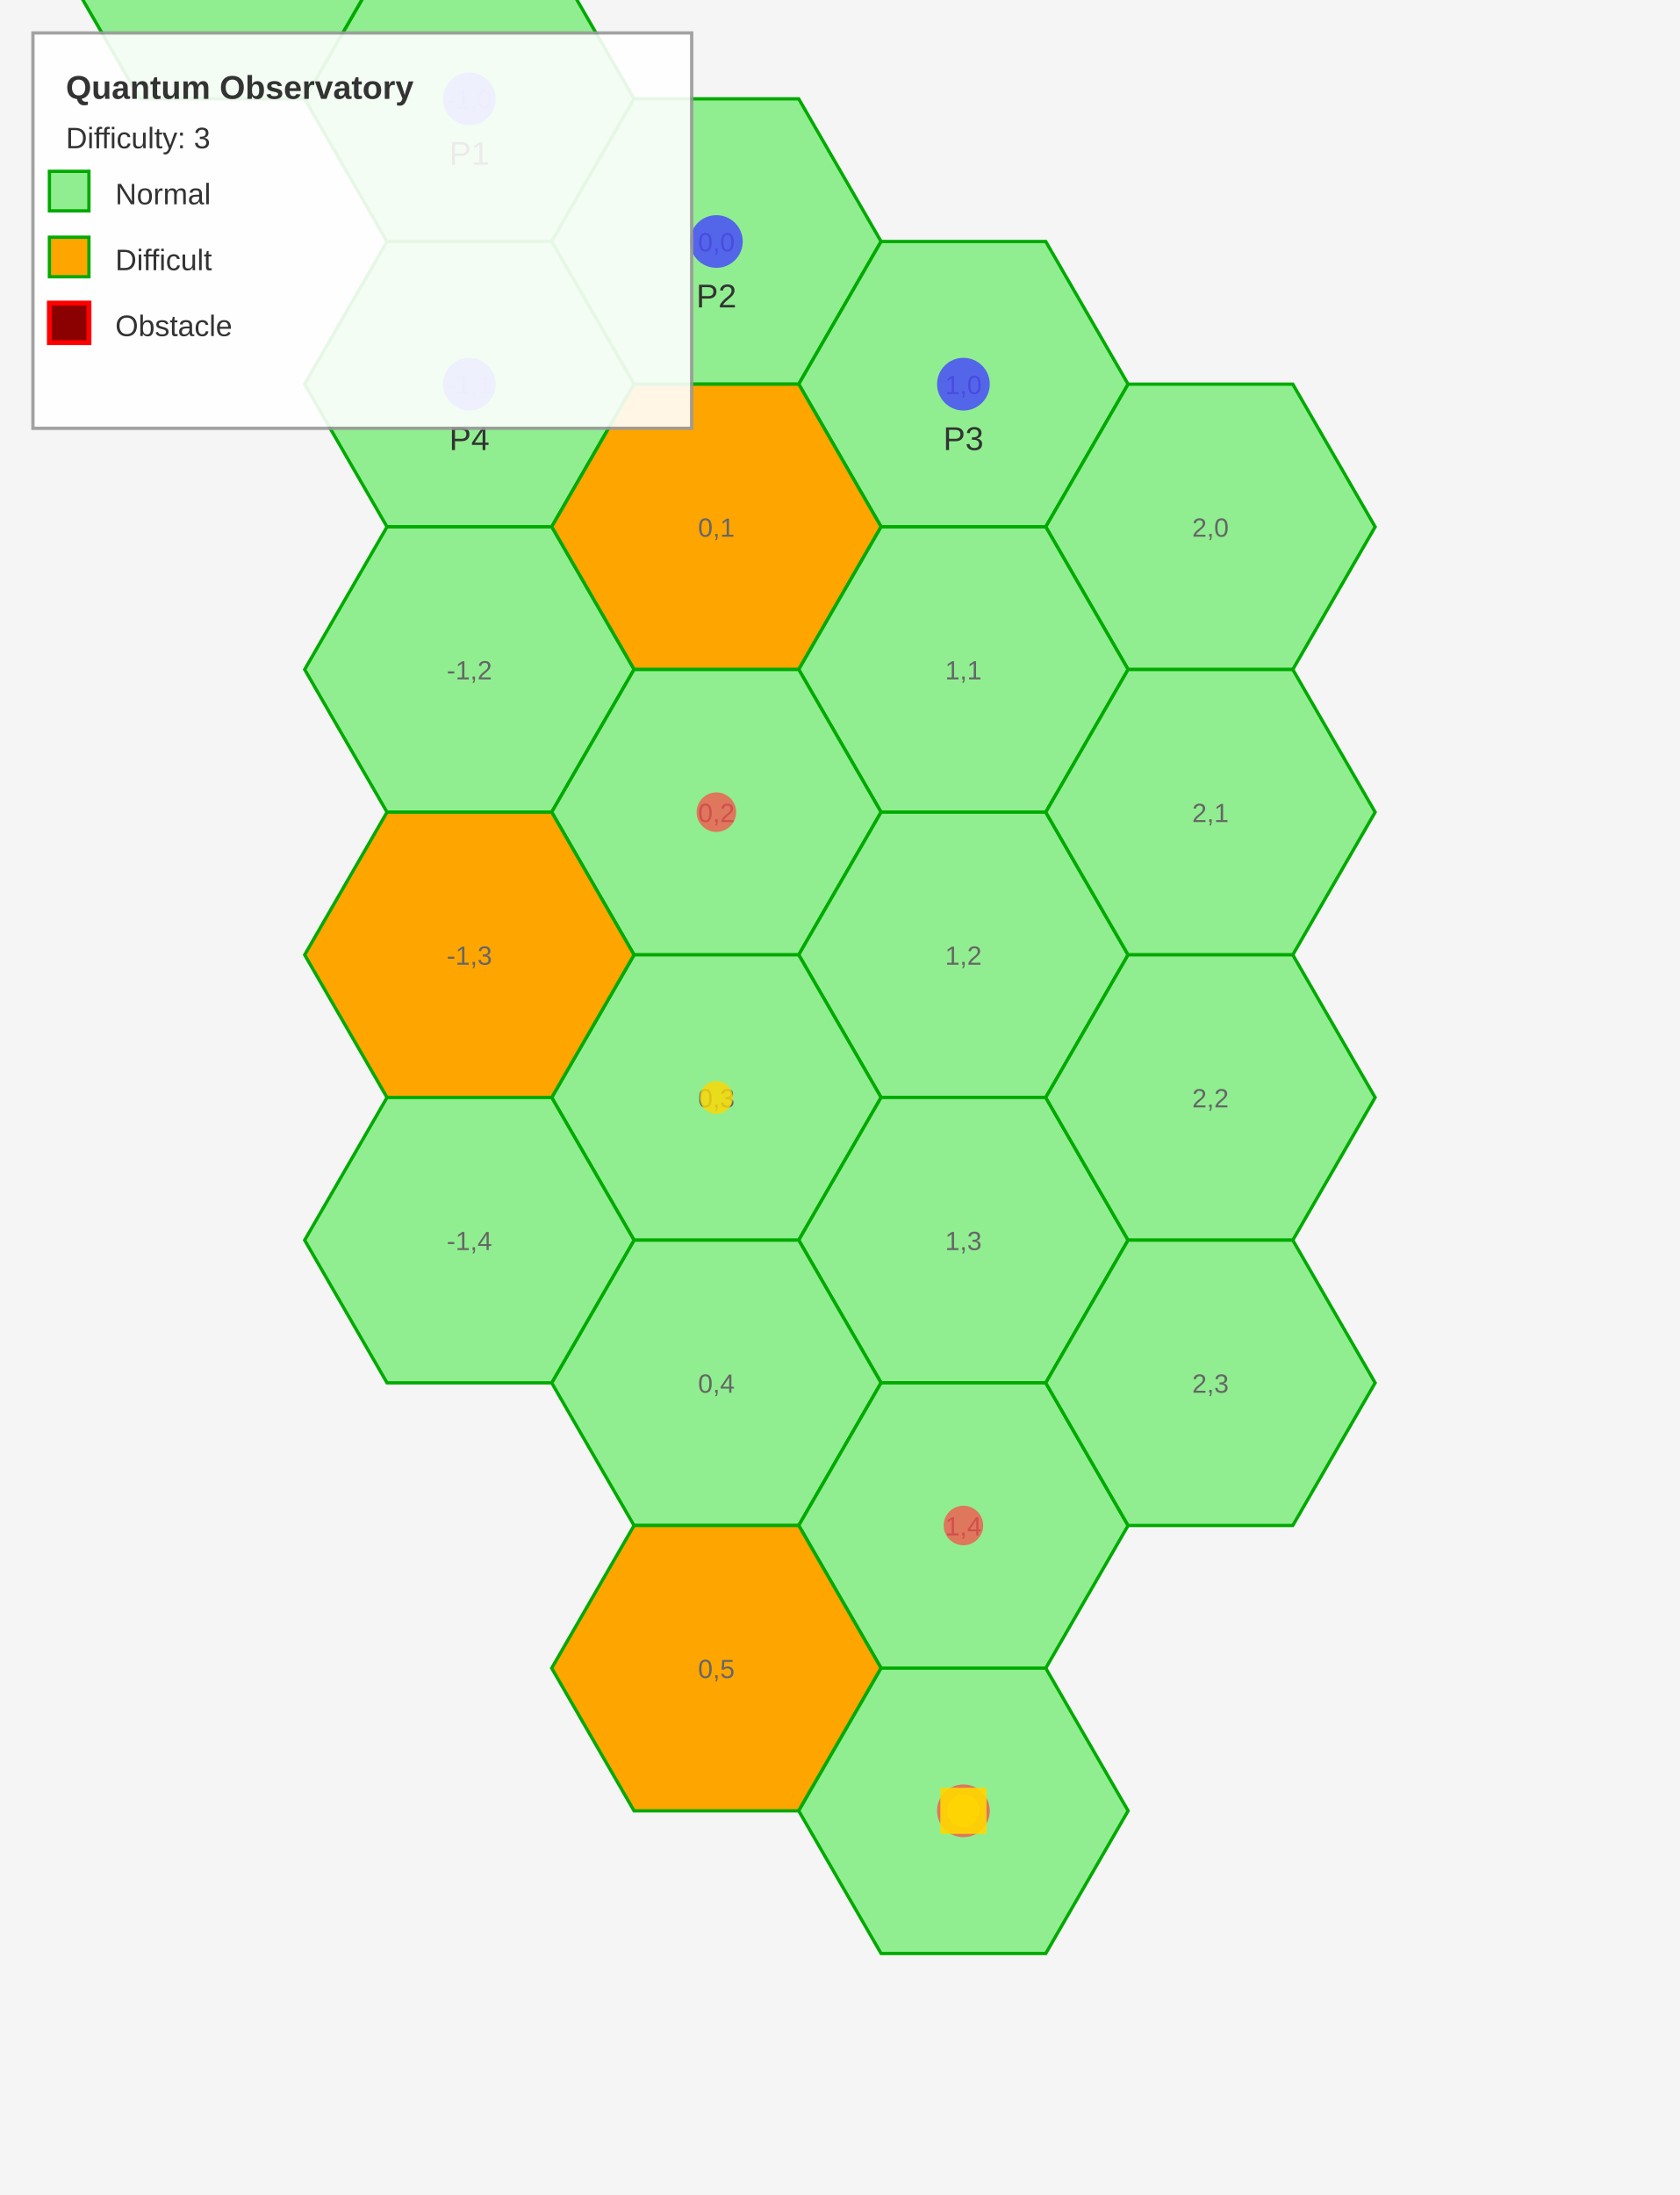
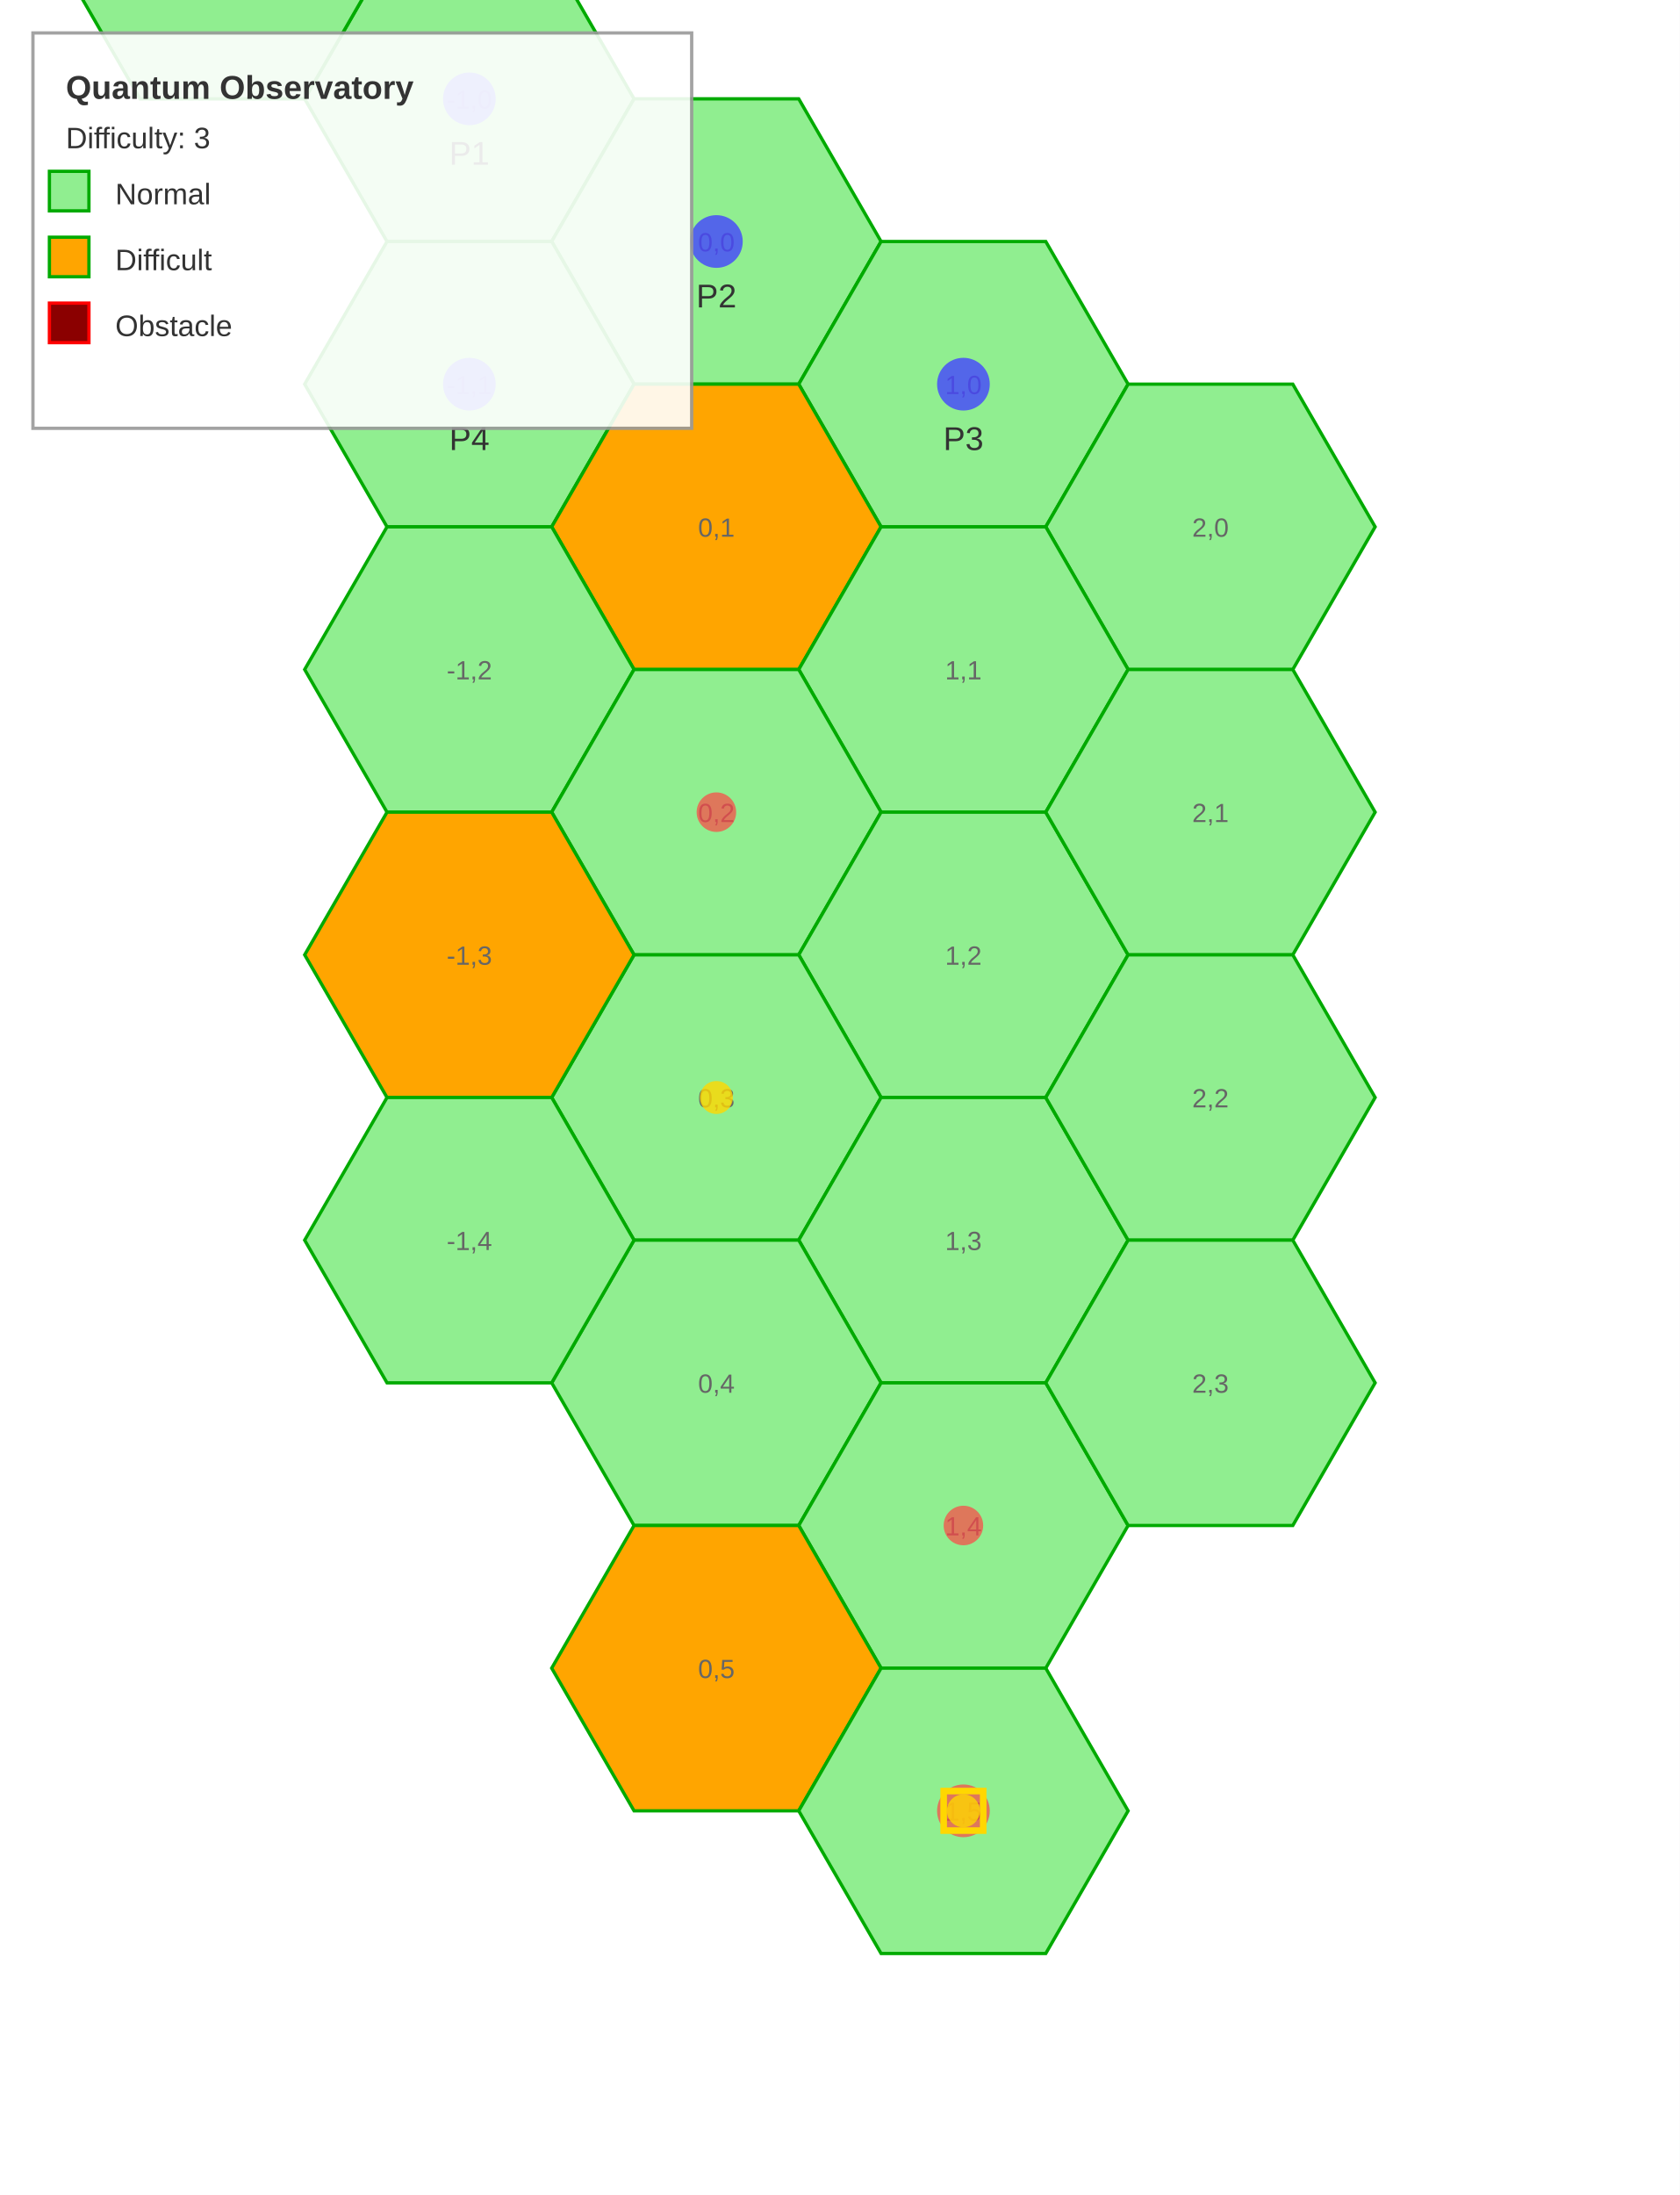
<svg xmlns="http://www.w3.org/2000/svg" width="510.0" height="666.218">
  <defs>
    <style>
.hex-normal { fill: #90EE90; stroke: #00AA00; stroke-width: 1; }
.hex-difficult { fill: #FFA500; stroke: #00AA00; stroke-width: 1; }
.hex-obstacle { fill: #8B0000; stroke: #FF0000; stroke-width: 1.5; }
- .hex-empty { fill: none; stroke: #00AA00; stroke-width: 0.5; opacity: 0.2; }
- .grid-line { stroke: #00AA00; stroke-width: 1; opacity: 0.3; }
- .monster { fill: #FF4444; opacity: 0.7; }
- .player { fill: #4444FF; opacity: 0.8; }
- .objective { fill: #FFD700; opacity: 0.9; }
.label { font-size: 10px; font-family: Arial; fill: #333; text-anchor: middle; }
.coord { font-size: 8px; font-family: Arial; fill: #666; text-anchor: middle; }
</style>
  </defs>
-   <rect width="510.0" height="666.218" fill="#F5F5F5" />
+   <rect width="510.0" height="666.218" fill="white" />
  <g id="map">
    <polygon points="192.5,30 167.5,73.301 117.5,73.301 92.5,30.0 117.5,-13.301 167.5,-13.301" class="hex-normal" />
    <text x="142.5" y="33" class="coord">-1,0</text>
    <polygon points="267.5,73.301 242.5,116.603 192.5,116.603 167.5,73.301 192.5,30 242.5,30" class="hex-normal" />
    <text x="217.5" y="76.301" class="coord">0,0</text>
    <polygon points="342.5,116.603 317.5,159.904 267.5,159.904 242.5,116.603 267.5,73.301 317.5,73.301" class="hex-normal" />
    <text x="292.5" y="119.603" class="coord">1,0</text>
    <polygon points="117.5,-13.301 92.5,30 42.5,30.0 17.5,-13.301 42.5,-56.603 92.5,-56.603" class="hex-normal" />
    <text x="67.5" y="-10.301" class="coord">-2,0</text>
    <polygon points="417.5,159.904 392.5,203.205 342.5,203.205 317.5,159.904 342.5,116.603 392.5,116.603" class="hex-normal" />
    <text x="367.5" y="162.904" class="coord">2,0</text>
    <polygon points="192.5,116.603 167.5,159.904 117.5,159.904 92.5,116.603 117.5,73.301 167.5,73.301" class="hex-normal" />
    <text x="142.5" y="119.603" class="coord">-1,1</text>
    <polygon points="267.5,159.904 242.5,203.205 192.5,203.205 167.5,159.904 192.5,116.603 242.5,116.603" class="hex-difficult" />
    <text x="217.5" y="162.904" class="coord">0,1</text>
    <polygon points="342.5,203.205 317.5,246.506 267.5,246.506 242.5,203.205 267.5,159.904 317.5,159.904" class="hex-normal" />
    <text x="292.5" y="206.205" class="coord">1,1</text>
    <polygon points="192.5,203.205 167.5,246.506 117.5,246.506 92.5,203.205 117.5,159.904 167.5,159.904" class="hex-normal" />
    <text x="142.5" y="206.205" class="coord">-1,2</text>
    <polygon points="267.5,246.506 242.5,289.808 192.5,289.808 167.5,246.506 192.5,203.205 242.5,203.205" class="hex-normal" />
    <text x="217.5" y="249.506" class="coord">0,2</text>
    <polygon points="342.5,289.808 317.5,333.109 267.5,333.109 242.5,289.808 267.5,246.506 317.5,246.506" class="hex-normal" />
    <text x="292.5" y="292.808" class="coord">1,2</text>
    <polygon points="267.5,333.109 242.5,376.41 192.5,376.41 167.5,333.109 192.5,289.808 242.5,289.808" class="hex-normal" />
    <text x="217.5" y="336.109" class="coord">0,3</text>
    <polygon points="342.5,376.41 317.5,419.711 267.5,419.711 242.5,376.41 267.5,333.109 317.5,333.109" class="hex-normal" />
    <text x="292.5" y="379.41" class="coord">1,3</text>
    <polygon points="192.5,289.808 167.5,333.109 117.5,333.109 92.5,289.808 117.5,246.506 167.5,246.506" class="hex-difficult" />
    <text x="142.5" y="292.808" class="coord">-1,3</text>
    <polygon points="417.5,246.506 392.5,289.808 342.5,289.808 317.5,246.506 342.5,203.205 392.5,203.205" class="hex-normal" />
    <text x="367.5" y="249.506" class="coord">2,1</text>
    <polygon points="267.5,419.711 242.5,463.013 192.5,463.013 167.5,419.711 192.5,376.41 242.5,376.41" class="hex-normal" />
    <text x="217.5" y="422.711" class="coord">0,4</text>
    <polygon points="342.5,463.013 317.5,506.314 267.5,506.314 242.5,463.013 267.5,419.711 317.5,419.711" class="hex-normal" />
    <text x="292.5" y="466.013" class="coord">1,4</text>
    <polygon points="192.5,376.41 167.5,419.711 117.5,419.711 92.5,376.41 117.5,333.109 167.5,333.109" class="hex-normal" />
    <text x="142.5" y="379.41" class="coord">-1,4</text>
    <polygon points="417.5,333.109 392.5,376.41 342.5,376.41 317.5,333.109 342.5,289.808 392.5,289.808" class="hex-normal" />
    <text x="367.5" y="336.109" class="coord">2,2</text>
    <polygon points="267.5,506.314 242.5,549.615 192.5,549.615 167.5,506.314 192.5,463.013 242.5,463.013" class="hex-difficult" />
    <text x="217.5" y="509.314" class="coord">0,5</text>
    <polygon points="342.5,549.615 317.5,592.917 267.5,592.917 242.5,549.615 267.5,506.314 317.5,506.314" class="hex-normal" />
    <text x="292.5" y="552.615" class="coord">1,5</text>
    <polygon points="417.5,419.711 392.5,463.013 342.5,463.013 317.5,419.711 342.5,376.41 392.5,376.41" class="hex-normal" />
    <text x="367.5" y="422.711" class="coord">2,3</text>
  </g>
  <g id="starting-positions">
-     <circle cx="142.5" cy="30" r="8" class="player" />
+     <circle cx="142.5" cy="30" r="8" fill="#4444FF" opacity="0.8" />
    <text x="142.5" y="50" class="label">P1</text>
-     <circle cx="217.5" cy="73.301" r="8" class="player" />
+     <circle cx="217.5" cy="73.301" r="8" fill="#4444FF" opacity="0.8" />
    <text x="217.5" y="93.301" class="label">P2</text>
-     <circle cx="292.5" cy="116.603" r="8" class="player" />
+     <circle cx="292.5" cy="116.603" r="8" fill="#4444FF" opacity="0.8" />
    <text x="292.5" y="136.603" class="label">P3</text>
-     <circle cx="142.5" cy="116.603" r="8" class="player" />
+     <circle cx="142.5" cy="116.603" r="8" fill="#4444FF" opacity="0.8" />
    <text x="142.5" y="136.603" class="label">P4</text>
  </g>
  <g id="monsters">
-     <circle cx="217.5" cy="246.506" r="6" class="monster" />
-     <circle cx="292.5" cy="463.013" r="6" class="monster" />
-     <circle cx="292.5" cy="549.615" r="8" class="monster" />
+     <circle cx="217.5" cy="246.506" r="6" fill="#FF4444" opacity="0.7" />
+     <circle cx="292.5" cy="463.013" r="6" fill="#FF4444" opacity="0.7" />
+     <circle cx="292.5" cy="549.615" r="8" fill="#FF4444" opacity="0.7" />
  </g>
  <g id="objectives">
-     <rect x="286.5" y="543.615" width="12" height="12" class="objective" fill="none" stroke="#FFD700" stroke-width="2" />
+     <rect x="286.5" y="543.615" width="12" height="12" fill="none" stroke="#FFD700" stroke-width="2" />
  </g>
  <g id="treasures">
-     <star points="217.5,326.109 220.5,331.109 224.5,331.109 221.5,334.109 222.5,339.109 217.5,336.109 212.5,339.109 213.5,334.109 210.5,331.109 214.5,331.109" fill="#FFD700" />
    <circle cx="217.5" cy="333.109" r="5" fill="#FFD700" opacity="0.8" />
-     <star points="292.5,542.615 295.5,547.615 299.5,547.615 296.5,550.615 297.5,555.615 292.5,552.615 287.5,555.615 288.5,550.615 285.5,547.615 289.5,547.615" fill="#FFD700" />
    <circle cx="292.5" cy="549.615" r="5" fill="#FFD700" opacity="0.8" />
  </g>
  <g id="legend">
    <rect x="10" y="10" width="200" height="120" fill="white" stroke="#999" stroke-width="1" opacity="0.9" />
    <text x="20" y="30" class="label" style="text-anchor: start; font-weight: bold;">Quantum Observatory</text>
    <text x="20" y="45" class="label" style="text-anchor: start; font-size: 9px;">Difficulty: 3</text>
-     <rect x="15" y="52" width="12" height="12" class="hex-normal" />
+     <rect x="15" y="52" width="12" height="12" fill="#90EE90" stroke="#00AA00" />
    <text x="35" y="62" class="label" style="text-anchor: start; font-size: 9px;">Normal</text>
-     <rect x="15" y="72" width="12" height="12" class="hex-difficult" />
+     <rect x="15" y="72" width="12" height="12" fill="#FFA500" stroke="#00AA00" />
    <text x="35" y="82" class="label" style="text-anchor: start; font-size: 9px;">Difficult</text>
-     <rect x="15" y="92" width="12" height="12" class="hex-obstacle" />
+     <rect x="15" y="92" width="12" height="12" fill="#8B0000" stroke="#FF0000" />
    <text x="35" y="102" class="label" style="text-anchor: start; font-size: 9px;">Obstacle</text>
  </g>
</svg>
